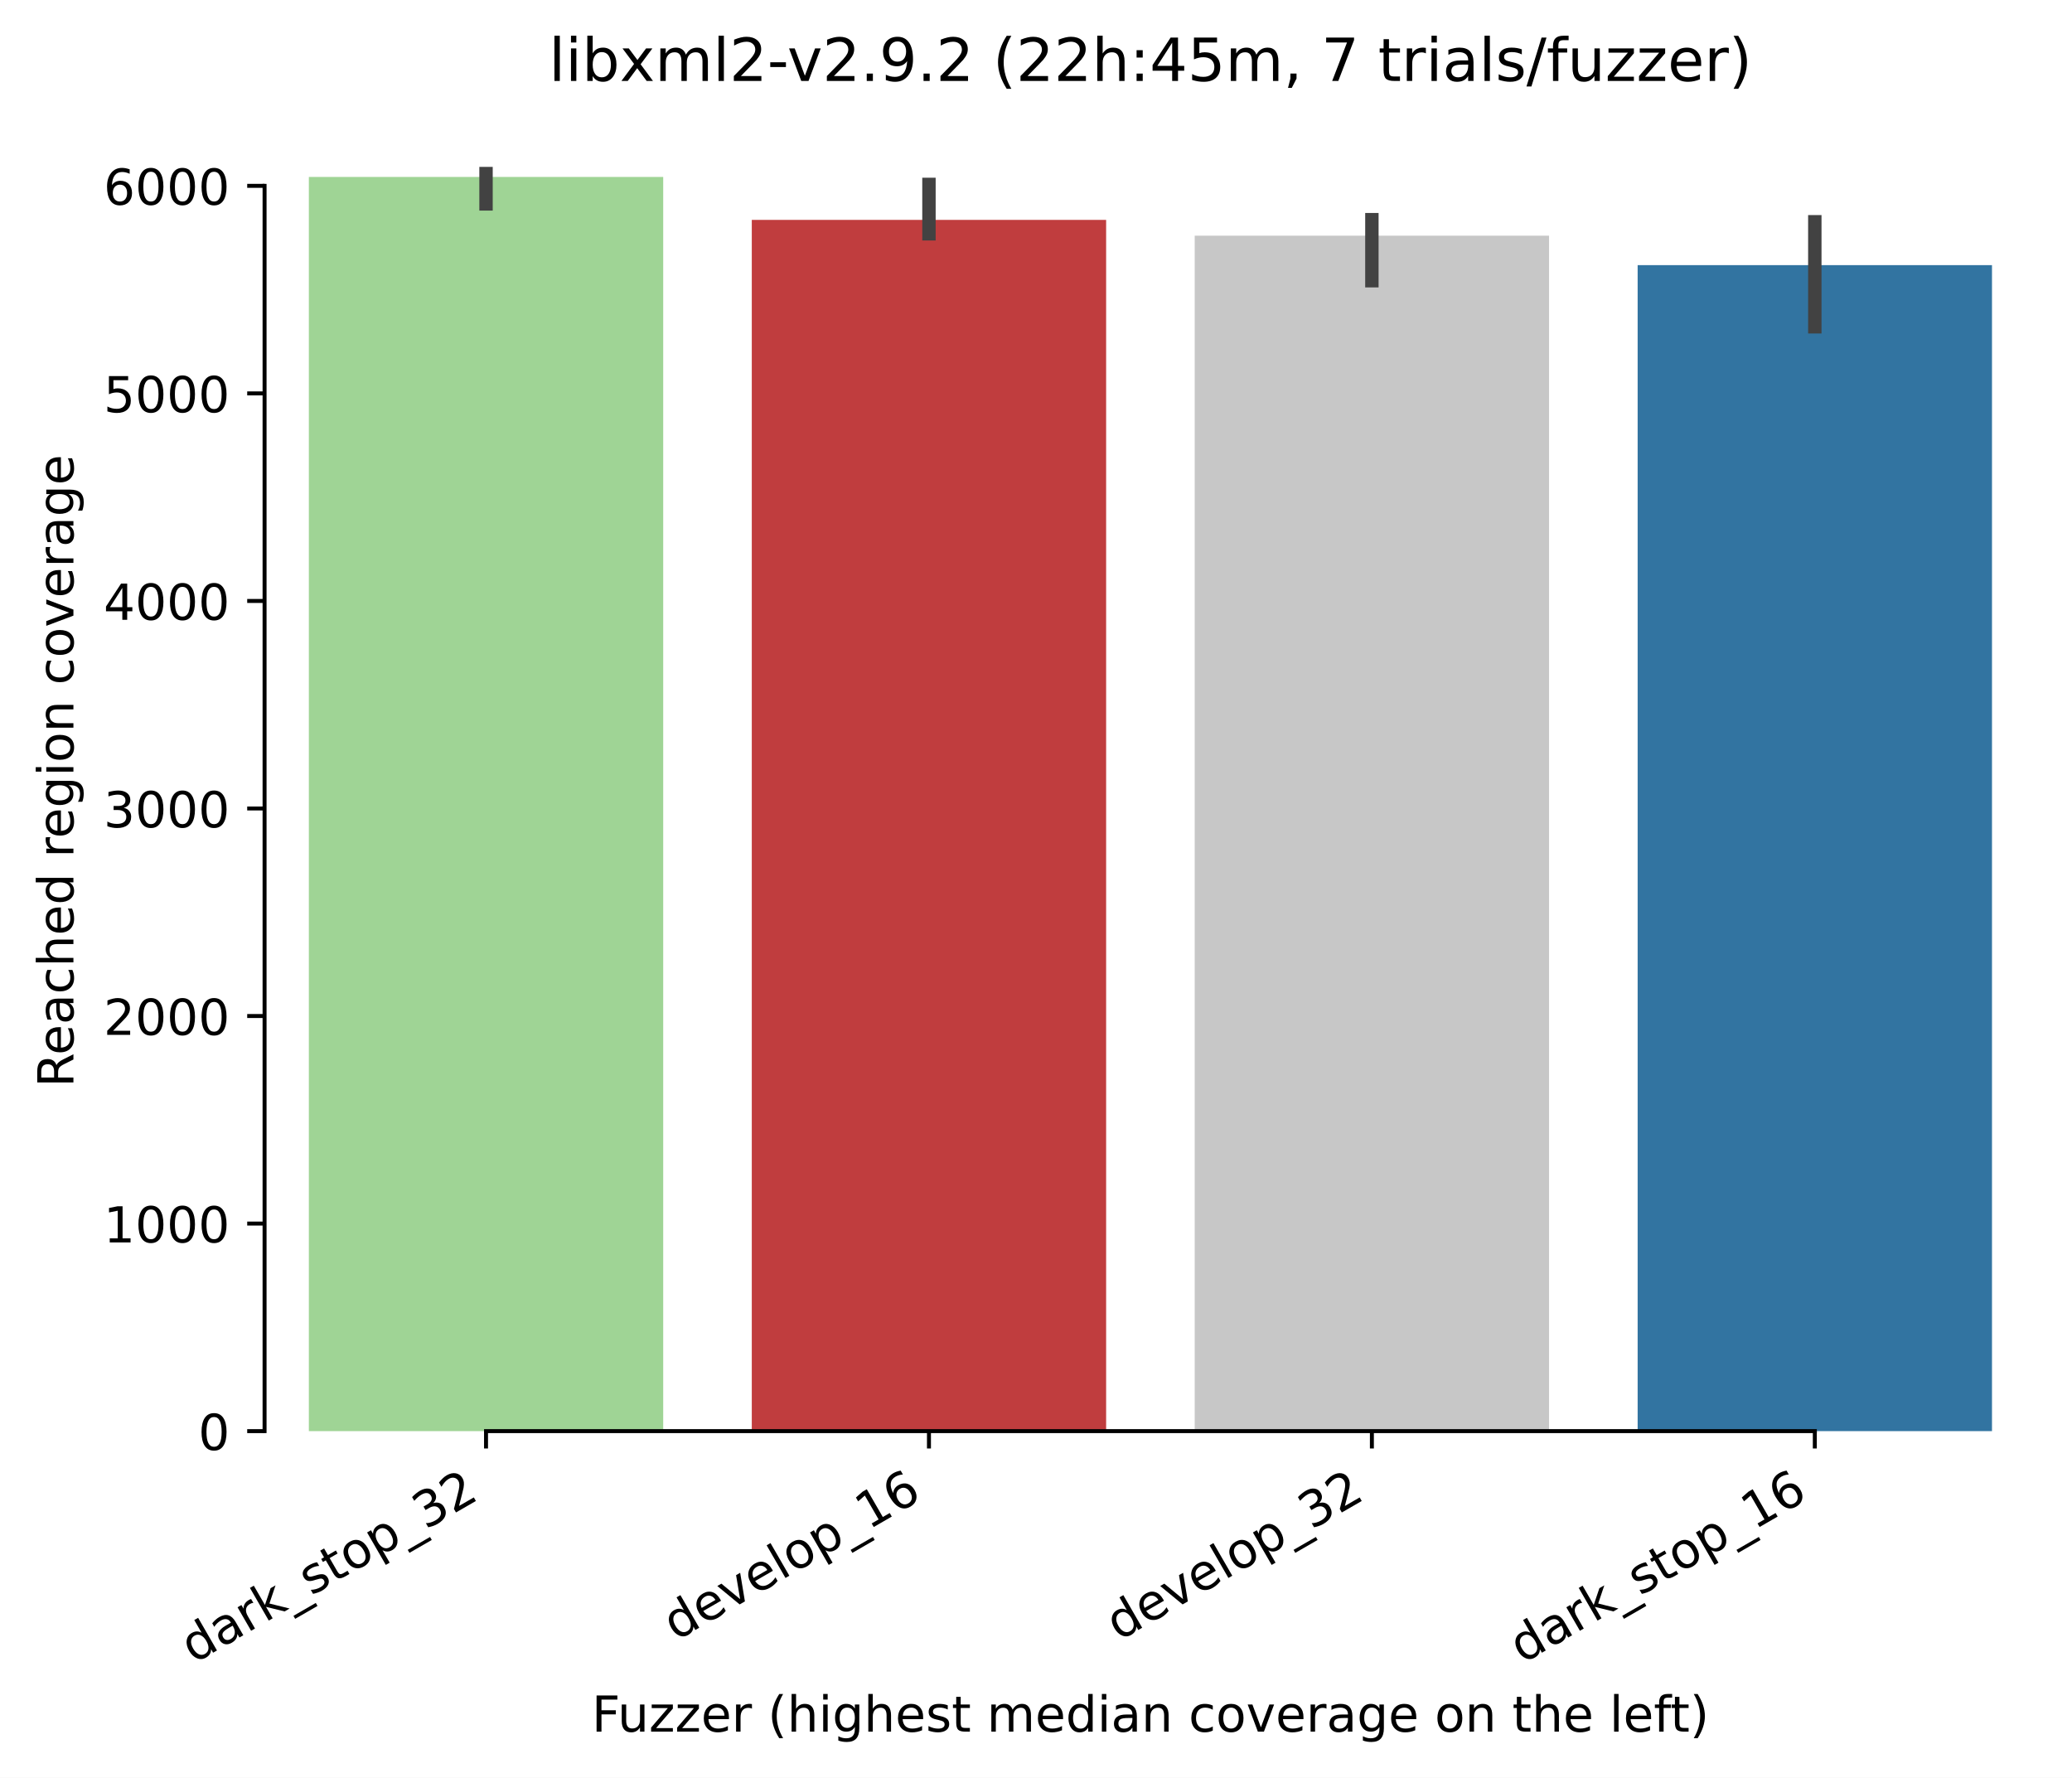
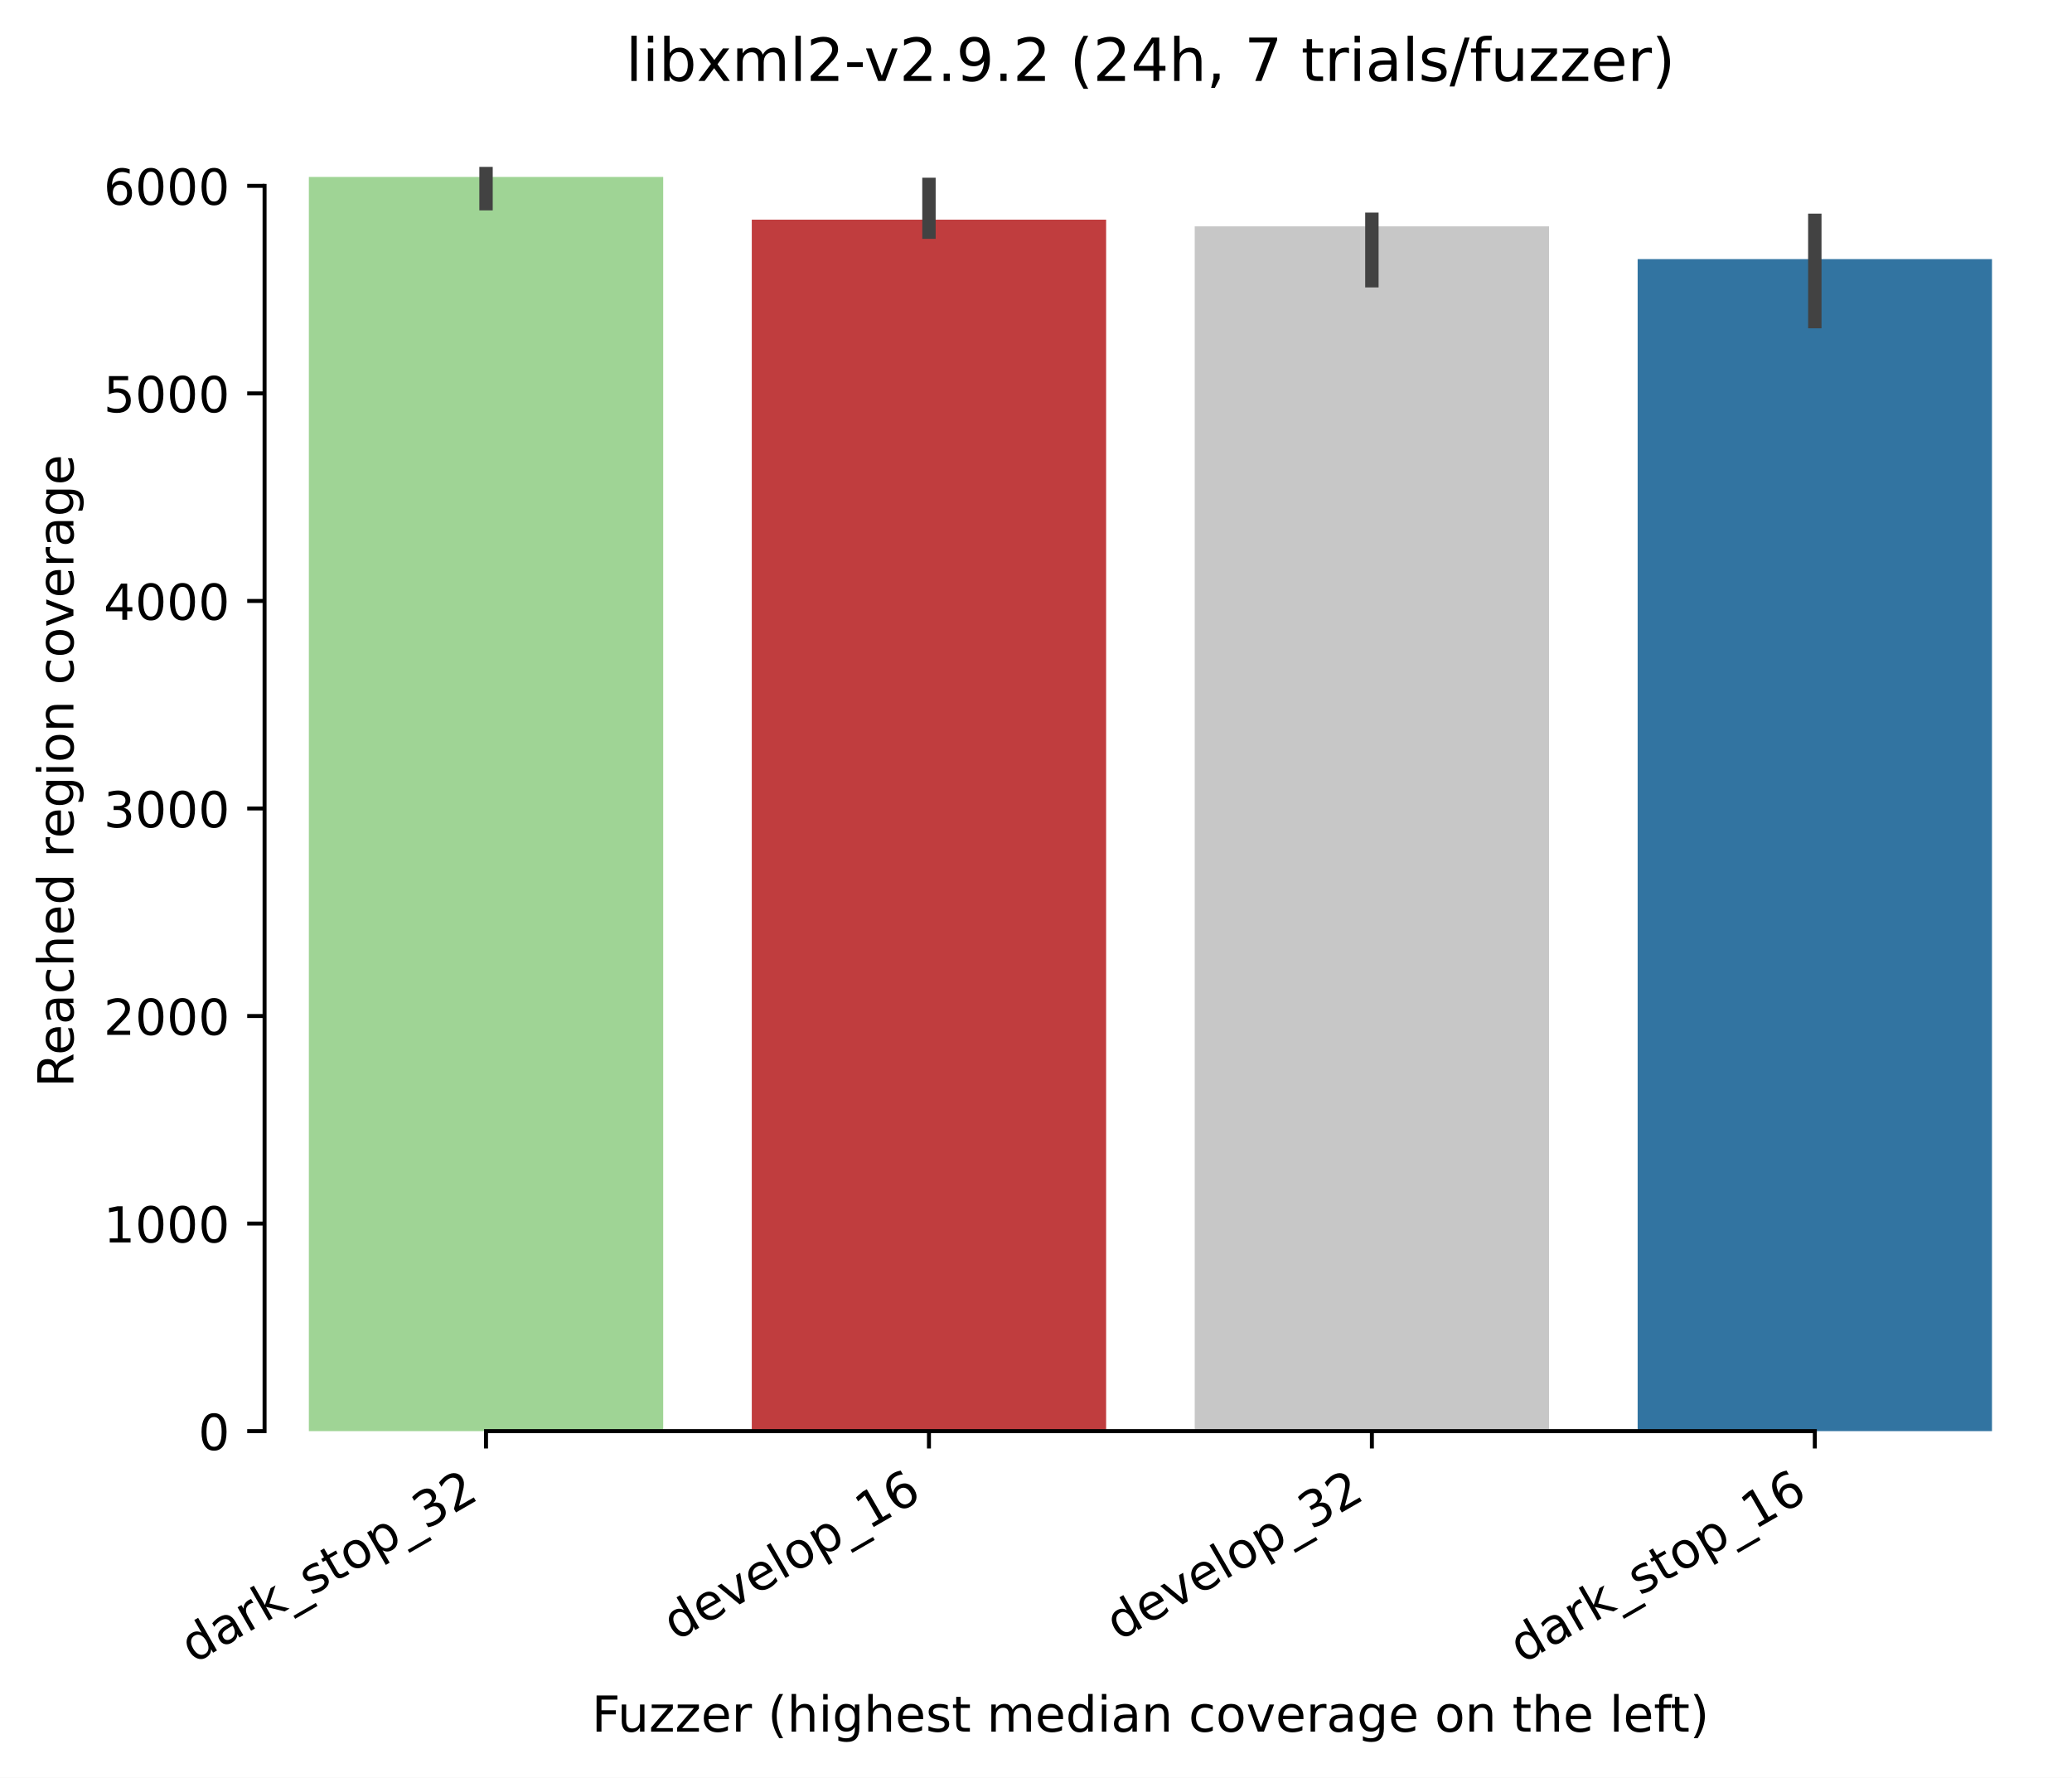
<svg xmlns="http://www.w3.org/2000/svg" xmlns:xlink="http://www.w3.org/1999/xlink" height="358.281pt" version="1.1" viewBox="0 0 417.648 358.281" width="417.648pt">
  <defs>
    <style type="text/css">*{stroke-linecap:butt;stroke-linejoin:round;}</style>
  </defs>
  <g id="figure_1">
    <g id="patch_1">
      <path d="M 0 358.281  L 417.648 358.281  L 417.648 -0  L 0 -0  z " style="fill:#ffffff;" />
    </g>
    <g id="axes_1">
      <g id="patch_2">
        <path d="M 53.328 288.43  L 410.448 288.43  L 410.448 22.318  L 53.328 22.318  z " style="fill:#ffffff;" />
      </g>
      <g id="patch_3">
-         <path clip-path="url(#pef04abe417)" d="M 62.256 288.43  L 133.68 288.43  L 133.68 35.659  L 62.256 35.659  z " style="fill:#9fd495;" />
+         <path clip-path="url(#p7b42e995ed)" d="M 62.256 288.43  L 133.68 288.43  L 133.68 35.659  L 62.256 35.659  z " style="fill:#9fd495;" />
      </g>
      <g id="patch_4">
-         <path clip-path="url(#pef04abe417)" d="M 151.536 288.43  L 222.96 288.43  L 222.96 44.318  L 151.536 44.318  z " style="fill:#c03d3e;" />
+         <path clip-path="url(#p7b42e995ed)" d="M 151.536 288.43  L 222.96 288.43  L 222.96 44.276  L 151.536 44.276  z " style="fill:#c03d3e;" />
      </g>
      <g id="patch_5">
-         <path clip-path="url(#pef04abe417)" d="M 240.816 288.43  L 312.24 288.43  L 312.24 47.497  L 240.816 47.497  z " style="fill:#c7c7c7;" />
+         <path clip-path="url(#p7b42e995ed)" d="M 240.816 288.43  L 312.24 288.43  L 312.24 45.615  L 240.816 45.615  z " style="fill:#c7c7c7;" />
      </g>
      <g id="patch_6">
-         <path clip-path="url(#pef04abe417)" d="M 330.096 288.43  L 401.52 288.43  L 401.52 53.437  L 330.096 53.437  z " style="fill:#3274a1;" />
+         <path clip-path="url(#p7b42e995ed)" d="M 330.096 288.43  L 401.52 288.43  L 401.52 52.224  L 330.096 52.224  z " style="fill:#3274a1;" />
      </g>
      <g id="matplotlib.axis_1">
        <g id="xtick_1">
          <g id="line2d_1">
            <defs>
-               <path d="M 0 0  L 0 3.5  " id="m71bc19547f" style="stroke:#000000;stroke-width:0.8;" />
+               <path d="M 0 0  L 0 3.5  " id="m264c420da7" style="stroke:#000000;stroke-width:0.8;" />
            </defs>
            <g>
-               <use style="stroke:#000000;stroke-width:0.8;" x="97.968" xlink:href="#m71bc19547f" y="288.43" />
+               <use style="stroke:#000000;stroke-width:0.8;" x="97.968" xlink:href="#m264c420da7" y="288.43" />
            </g>
          </g>
          <g id="text_1">
            <g transform="translate(39.02532 335.3606)rotate(-30)scale(0.1 -0.1)">
              <defs>
                <path d="M 45.406 46.391  L 45.406 75.984  L 54.391 75.984  L 54.391 0  L 45.406 0  L 45.406 8.203  Q 42.578 3.328 38.25 0.953  Q 33.938 -1.422 27.875 -1.422  Q 17.969 -1.422 11.734 6.484  Q 5.516 14.406 5.516 27.297  Q 5.516 40.188 11.734 48.094  Q 17.969 56 27.875 56  Q 33.938 56 38.25 53.625  Q 42.578 51.266 45.406 46.391  z M 14.797 27.297  Q 14.797 17.391 18.875 11.75  Q 22.953 6.109 30.078 6.109  Q 37.203 6.109 41.297 11.75  Q 45.406 17.391 45.406 27.297  Q 45.406 37.203 41.297 42.844  Q 37.203 48.484 30.078 48.484  Q 22.953 48.484 18.875 42.844  Q 14.797 37.203 14.797 27.297  z " id="DejaVuSans-100" />
                <path d="M 34.281 27.484  Q 23.391 27.484 19.188 25  Q 14.984 22.516 14.984 16.5  Q 14.984 11.719 18.141 8.906  Q 21.297 6.109 26.703 6.109  Q 34.188 6.109 38.703 11.406  Q 43.219 16.703 43.219 25.484  L 43.219 27.484  z M 52.203 31.203  L 52.203 0  L 43.219 0  L 43.219 8.297  Q 40.141 3.328 35.547 0.953  Q 30.953 -1.422 24.312 -1.422  Q 15.922 -1.422 10.953 3.297  Q 6 8.016 6 15.922  Q 6 25.141 12.172 29.828  Q 18.359 34.516 30.609 34.516  L 43.219 34.516  L 43.219 35.406  Q 43.219 41.609 39.141 45  Q 35.062 48.391 27.688 48.391  Q 23 48.391 18.547 47.266  Q 14.109 46.141 10.016 43.891  L 10.016 52.203  Q 14.938 54.109 19.578 55.047  Q 24.219 56 28.609 56  Q 40.484 56 46.344 49.844  Q 52.203 43.703 52.203 31.203  z " id="DejaVuSans-97" />
                <path d="M 41.109 46.297  Q 39.594 47.172 37.812 47.578  Q 36.031 48 33.891 48  Q 26.266 48 22.188 43.047  Q 18.109 38.094 18.109 28.812  L 18.109 0  L 9.078 0  L 9.078 54.688  L 18.109 54.688  L 18.109 46.188  Q 20.953 51.172 25.484 53.578  Q 30.031 56 36.531 56  Q 37.453 56 38.578 55.875  Q 39.703 55.766 41.062 55.516  z " id="DejaVuSans-114" />
                <path d="M 9.078 75.984  L 18.109 75.984  L 18.109 31.109  L 44.922 54.688  L 56.391 54.688  L 27.391 29.109  L 57.625 0  L 45.906 0  L 18.109 26.703  L 18.109 0  L 9.078 0  z " id="DejaVuSans-107" />
                <path d="M 50.984 -16.609  L 50.984 -23.578  L -0.984 -23.578  L -0.984 -16.609  z " id="DejaVuSans-95" />
                <path d="M 44.281 53.078  L 44.281 44.578  Q 40.484 46.531 36.375 47.5  Q 32.281 48.484 27.875 48.484  Q 21.188 48.484 17.844 46.438  Q 14.5 44.391 14.5 40.281  Q 14.5 37.156 16.891 35.375  Q 19.281 33.594 26.516 31.984  L 29.594 31.297  Q 39.156 29.25 43.188 25.516  Q 47.219 21.781 47.219 15.094  Q 47.219 7.469 41.188 3.016  Q 35.156 -1.422 24.609 -1.422  Q 20.219 -1.422 15.453 -0.562  Q 10.688 0.297 5.422 2  L 5.422 11.281  Q 10.406 8.688 15.234 7.391  Q 20.062 6.109 24.812 6.109  Q 31.156 6.109 34.562 8.281  Q 37.984 10.453 37.984 14.406  Q 37.984 18.062 35.516 20.016  Q 33.062 21.969 24.703 23.781  L 21.578 24.516  Q 13.234 26.266 9.516 29.906  Q 5.812 33.547 5.812 39.891  Q 5.812 47.609 11.281 51.797  Q 16.75 56 26.812 56  Q 31.781 56 36.172 55.266  Q 40.578 54.547 44.281 53.078  z " id="DejaVuSans-115" />
                <path d="M 18.312 70.219  L 18.312 54.688  L 36.812 54.688  L 36.812 47.703  L 18.312 47.703  L 18.312 18.016  Q 18.312 11.328 20.141 9.422  Q 21.969 7.516 27.594 7.516  L 36.812 7.516  L 36.812 0  L 27.594 0  Q 17.188 0 13.234 3.875  Q 9.281 7.766 9.281 18.016  L 9.281 47.703  L 2.688 47.703  L 2.688 54.688  L 9.281 54.688  L 9.281 70.219  z " id="DejaVuSans-116" />
                <path d="M 30.609 48.391  Q 23.391 48.391 19.188 42.75  Q 14.984 37.109 14.984 27.297  Q 14.984 17.484 19.156 11.844  Q 23.344 6.203 30.609 6.203  Q 37.797 6.203 41.984 11.859  Q 46.188 17.531 46.188 27.297  Q 46.188 37.016 41.984 42.703  Q 37.797 48.391 30.609 48.391  z M 30.609 56  Q 42.328 56 49.016 48.375  Q 55.719 40.766 55.719 27.297  Q 55.719 13.875 49.016 6.219  Q 42.328 -1.422 30.609 -1.422  Q 18.844 -1.422 12.172 6.219  Q 5.516 13.875 5.516 27.297  Q 5.516 40.766 12.172 48.375  Q 18.844 56 30.609 56  z " id="DejaVuSans-111" />
                <path d="M 18.109 8.203  L 18.109 -20.797  L 9.078 -20.797  L 9.078 54.688  L 18.109 54.688  L 18.109 46.391  Q 20.953 51.266 25.266 53.625  Q 29.594 56 35.594 56  Q 45.562 56 51.781 48.094  Q 58.016 40.188 58.016 27.297  Q 58.016 14.406 51.781 6.484  Q 45.562 -1.422 35.594 -1.422  Q 29.594 -1.422 25.266 0.953  Q 20.953 3.328 18.109 8.203  z M 48.688 27.297  Q 48.688 37.203 44.609 42.844  Q 40.531 48.484 33.406 48.484  Q 26.266 48.484 22.188 42.844  Q 18.109 37.203 18.109 27.297  Q 18.109 17.391 22.188 11.75  Q 26.266 6.109 33.406 6.109  Q 40.531 6.109 44.609 11.75  Q 48.688 17.391 48.688 27.297  z " id="DejaVuSans-112" />
                <path d="M 40.578 39.312  Q 47.656 37.797 51.625 33  Q 55.609 28.219 55.609 21.188  Q 55.609 10.406 48.188 4.484  Q 40.766 -1.422 27.094 -1.422  Q 22.516 -1.422 17.656 -0.516  Q 12.797 0.391 7.625 2.203  L 7.625 11.719  Q 11.719 9.328 16.594 8.109  Q 21.484 6.891 26.812 6.891  Q 36.078 6.891 40.938 10.547  Q 45.797 14.203 45.797 21.188  Q 45.797 27.641 41.281 31.266  Q 36.766 34.906 28.719 34.906  L 20.219 34.906  L 20.219 43.016  L 29.109 43.016  Q 36.375 43.016 40.234 45.922  Q 44.094 48.828 44.094 54.297  Q 44.094 59.906 40.109 62.906  Q 36.141 65.922 28.719 65.922  Q 24.656 65.922 20.016 65.031  Q 15.375 64.156 9.812 62.312  L 9.812 71.094  Q 15.438 72.656 20.344 73.438  Q 25.25 74.219 29.594 74.219  Q 40.828 74.219 47.359 69.109  Q 53.906 64.016 53.906 55.328  Q 53.906 49.266 50.438 45.094  Q 46.969 40.922 40.578 39.312  z " id="DejaVuSans-51" />
                <path d="M 19.188 8.297  L 53.609 8.297  L 53.609 0  L 7.328 0  L 7.328 8.297  Q 12.938 14.109 22.625 23.891  Q 32.328 33.688 34.812 36.531  Q 39.547 41.844 41.422 45.531  Q 43.312 49.219 43.312 52.781  Q 43.312 58.594 39.234 62.25  Q 35.156 65.922 28.609 65.922  Q 23.969 65.922 18.812 64.312  Q 13.672 62.703 7.812 59.422  L 7.812 69.391  Q 13.766 71.781 18.938 73  Q 24.125 74.219 28.422 74.219  Q 39.75 74.219 46.484 68.547  Q 53.219 62.891 53.219 53.422  Q 53.219 48.922 51.531 44.891  Q 49.859 40.875 45.406 35.406  Q 44.188 33.984 37.641 27.219  Q 31.109 20.453 19.188 8.297  z " id="DejaVuSans-50" />
              </defs>
              <use xlink:href="#DejaVuSans-100" />
              <use x="63.477" xlink:href="#DejaVuSans-97" />
              <use x="124.756" xlink:href="#DejaVuSans-114" />
              <use x="165.869" xlink:href="#DejaVuSans-107" />
              <use x="223.779" xlink:href="#DejaVuSans-95" />
              <use x="273.779" xlink:href="#DejaVuSans-115" />
              <use x="325.879" xlink:href="#DejaVuSans-116" />
              <use x="365.088" xlink:href="#DejaVuSans-111" />
              <use x="426.27" xlink:href="#DejaVuSans-112" />
              <use x="489.746" xlink:href="#DejaVuSans-95" />
              <use x="539.746" xlink:href="#DejaVuSans-51" />
              <use x="603.369" xlink:href="#DejaVuSans-50" />
            </g>
          </g>
        </g>
        <g id="xtick_2">
          <g id="line2d_2">
            <g>
-               <use style="stroke:#000000;stroke-width:0.8;" x="187.248" xlink:href="#m71bc19547f" y="288.43" />
+               <use style="stroke:#000000;stroke-width:0.8;" x="187.248" xlink:href="#m264c420da7" y="288.43" />
            </g>
          </g>
          <g id="text_2">
            <g transform="translate(136.2349 330.7824)rotate(-30)scale(0.1 -0.1)">
              <defs>
                <path d="M 56.203 29.594  L 56.203 25.203  L 14.891 25.203  Q 15.484 15.922 20.484 11.062  Q 25.484 6.203 34.422 6.203  Q 39.594 6.203 44.453 7.469  Q 49.312 8.734 54.109 11.281  L 54.109 2.781  Q 49.266 0.734 44.188 -0.344  Q 39.109 -1.422 33.891 -1.422  Q 20.797 -1.422 13.156 6.188  Q 5.516 13.812 5.516 26.812  Q 5.516 40.234 12.766 48.109  Q 20.016 56 32.328 56  Q 43.359 56 49.781 48.891  Q 56.203 41.797 56.203 29.594  z M 47.219 32.234  Q 47.125 39.594 43.094 43.984  Q 39.062 48.391 32.422 48.391  Q 24.906 48.391 20.391 44.141  Q 15.875 39.891 15.188 32.172  z " id="DejaVuSans-101" />
                <path d="M 2.984 54.688  L 12.5 54.688  L 29.594 8.797  L 46.688 54.688  L 56.203 54.688  L 35.688 0  L 23.484 0  z " id="DejaVuSans-118" />
                <path d="M 9.422 75.984  L 18.406 75.984  L 18.406 0  L 9.422 0  z " id="DejaVuSans-108" />
                <path d="M 12.406 8.297  L 28.516 8.297  L 28.516 63.922  L 10.984 60.406  L 10.984 69.391  L 28.422 72.906  L 38.281 72.906  L 38.281 8.297  L 54.391 8.297  L 54.391 0  L 12.406 0  z " id="DejaVuSans-49" />
                <path d="M 33.016 40.375  Q 26.375 40.375 22.484 35.828  Q 18.609 31.297 18.609 23.391  Q 18.609 15.531 22.484 10.953  Q 26.375 6.391 33.016 6.391  Q 39.656 6.391 43.531 10.953  Q 47.406 15.531 47.406 23.391  Q 47.406 31.297 43.531 35.828  Q 39.656 40.375 33.016 40.375  z M 52.594 71.297  L 52.594 62.312  Q 48.875 64.062 45.094 64.984  Q 41.312 65.922 37.594 65.922  Q 27.828 65.922 22.672 59.328  Q 17.531 52.734 16.797 39.406  Q 19.672 43.656 24.016 45.922  Q 28.375 48.188 33.594 48.188  Q 44.578 48.188 50.953 41.516  Q 57.328 34.859 57.328 23.391  Q 57.328 12.156 50.688 5.359  Q 44.047 -1.422 33.016 -1.422  Q 20.359 -1.422 13.672 8.266  Q 6.984 17.969 6.984 36.375  Q 6.984 53.656 15.188 63.938  Q 23.391 74.219 37.203 74.219  Q 40.922 74.219 44.703 73.484  Q 48.484 72.75 52.594 71.297  z " id="DejaVuSans-54" />
              </defs>
              <use xlink:href="#DejaVuSans-100" />
              <use x="63.477" xlink:href="#DejaVuSans-101" />
              <use x="125" xlink:href="#DejaVuSans-118" />
              <use x="184.18" xlink:href="#DejaVuSans-101" />
              <use x="245.703" xlink:href="#DejaVuSans-108" />
              <use x="273.486" xlink:href="#DejaVuSans-111" />
              <use x="334.668" xlink:href="#DejaVuSans-112" />
              <use x="398.145" xlink:href="#DejaVuSans-95" />
              <use x="448.145" xlink:href="#DejaVuSans-49" />
              <use x="511.768" xlink:href="#DejaVuSans-54" />
            </g>
          </g>
        </g>
        <g id="xtick_3">
          <g id="line2d_3">
            <g>
-               <use style="stroke:#000000;stroke-width:0.8;" x="276.528" xlink:href="#m71bc19547f" y="288.43" />
+               <use style="stroke:#000000;stroke-width:0.8;" x="276.528" xlink:href="#m264c420da7" y="288.43" />
            </g>
          </g>
          <g id="text_3">
            <g transform="translate(225.5149 330.7824)rotate(-30)scale(0.1 -0.1)">
              <use xlink:href="#DejaVuSans-100" />
              <use x="63.477" xlink:href="#DejaVuSans-101" />
              <use x="125" xlink:href="#DejaVuSans-118" />
              <use x="184.18" xlink:href="#DejaVuSans-101" />
              <use x="245.703" xlink:href="#DejaVuSans-108" />
              <use x="273.486" xlink:href="#DejaVuSans-111" />
              <use x="334.668" xlink:href="#DejaVuSans-112" />
              <use x="398.145" xlink:href="#DejaVuSans-95" />
              <use x="448.145" xlink:href="#DejaVuSans-51" />
              <use x="511.768" xlink:href="#DejaVuSans-50" />
            </g>
          </g>
        </g>
        <g id="xtick_4">
          <g id="line2d_4">
            <g>
-               <use style="stroke:#000000;stroke-width:0.8;" x="365.808" xlink:href="#m71bc19547f" y="288.43" />
+               <use style="stroke:#000000;stroke-width:0.8;" x="365.808" xlink:href="#m264c420da7" y="288.43" />
            </g>
          </g>
          <g id="text_4">
            <g transform="translate(306.8653 335.3606)rotate(-30)scale(0.1 -0.1)">
              <use xlink:href="#DejaVuSans-100" />
              <use x="63.477" xlink:href="#DejaVuSans-97" />
              <use x="124.756" xlink:href="#DejaVuSans-114" />
              <use x="165.869" xlink:href="#DejaVuSans-107" />
              <use x="223.779" xlink:href="#DejaVuSans-95" />
              <use x="273.779" xlink:href="#DejaVuSans-115" />
              <use x="325.879" xlink:href="#DejaVuSans-116" />
              <use x="365.088" xlink:href="#DejaVuSans-111" />
              <use x="426.27" xlink:href="#DejaVuSans-112" />
              <use x="489.746" xlink:href="#DejaVuSans-95" />
              <use x="539.746" xlink:href="#DejaVuSans-49" />
              <use x="603.369" xlink:href="#DejaVuSans-54" />
            </g>
          </g>
        </g>
        <g id="text_5">
          <g transform="translate(119.2702 349.0009)scale(0.1 -0.1)">
            <defs>
              <path d="M 9.812 72.906  L 51.703 72.906  L 51.703 64.594  L 19.672 64.594  L 19.672 43.109  L 48.578 43.109  L 48.578 34.812  L 19.672 34.812  L 19.672 0  L 9.812 0  z " id="DejaVuSans-70" />
              <path d="M 8.5 21.578  L 8.5 54.688  L 17.484 54.688  L 17.484 21.922  Q 17.484 14.156 20.5 10.266  Q 23.531 6.391 29.594 6.391  Q 36.859 6.391 41.078 11.031  Q 45.312 15.672 45.312 23.688  L 45.312 54.688  L 54.297 54.688  L 54.297 0  L 45.312 0  L 45.312 8.406  Q 42.047 3.422 37.719 1  Q 33.406 -1.422 27.688 -1.422  Q 18.266 -1.422 13.375 4.438  Q 8.5 10.297 8.5 21.578  z M 31.109 56  z " id="DejaVuSans-117" />
              <path d="M 5.516 54.688  L 48.188 54.688  L 48.188 46.484  L 14.406 7.172  L 48.188 7.172  L 48.188 0  L 4.297 0  L 4.297 8.203  L 38.094 47.516  L 5.516 47.516  z " id="DejaVuSans-122" />
              <path id="DejaVuSans-32" />
              <path d="M 31 75.875  Q 24.469 64.656 21.281 53.656  Q 18.109 42.672 18.109 31.391  Q 18.109 20.125 21.312 9.062  Q 24.516 -2 31 -13.188  L 23.188 -13.188  Q 15.875 -1.703 12.234 9.375  Q 8.594 20.453 8.594 31.391  Q 8.594 42.281 12.203 53.312  Q 15.828 64.359 23.188 75.875  z " id="DejaVuSans-40" />
              <path d="M 54.891 33.016  L 54.891 0  L 45.906 0  L 45.906 32.719  Q 45.906 40.484 42.875 44.328  Q 39.844 48.188 33.797 48.188  Q 26.516 48.188 22.312 43.547  Q 18.109 38.922 18.109 30.906  L 18.109 0  L 9.078 0  L 9.078 75.984  L 18.109 75.984  L 18.109 46.188  Q 21.344 51.125 25.703 53.562  Q 30.078 56 35.797 56  Q 45.219 56 50.047 50.172  Q 54.891 44.344 54.891 33.016  z " id="DejaVuSans-104" />
              <path d="M 9.422 54.688  L 18.406 54.688  L 18.406 0  L 9.422 0  z M 9.422 75.984  L 18.406 75.984  L 18.406 64.594  L 9.422 64.594  z " id="DejaVuSans-105" />
              <path d="M 45.406 27.984  Q 45.406 37.75 41.375 43.109  Q 37.359 48.484 30.078 48.484  Q 22.859 48.484 18.828 43.109  Q 14.797 37.75 14.797 27.984  Q 14.797 18.266 18.828 12.891  Q 22.859 7.516 30.078 7.516  Q 37.359 7.516 41.375 12.891  Q 45.406 18.266 45.406 27.984  z M 54.391 6.781  Q 54.391 -7.172 48.188 -13.984  Q 42 -20.797 29.203 -20.797  Q 24.469 -20.797 20.266 -20.094  Q 16.062 -19.391 12.109 -17.922  L 12.109 -9.188  Q 16.062 -11.328 19.922 -12.344  Q 23.781 -13.375 27.781 -13.375  Q 36.625 -13.375 41.016 -8.766  Q 45.406 -4.156 45.406 5.172  L 45.406 9.625  Q 42.625 4.781 38.281 2.391  Q 33.938 0 27.875 0  Q 17.828 0 11.672 7.656  Q 5.516 15.328 5.516 27.984  Q 5.516 40.672 11.672 48.328  Q 17.828 56 27.875 56  Q 33.938 56 38.281 53.609  Q 42.625 51.219 45.406 46.391  L 45.406 54.688  L 54.391 54.688  z " id="DejaVuSans-103" />
              <path d="M 52 44.188  Q 55.375 50.25 60.062 53.125  Q 64.75 56 71.094 56  Q 79.641 56 84.281 50.016  Q 88.922 44.047 88.922 33.016  L 88.922 0  L 79.891 0  L 79.891 32.719  Q 79.891 40.578 77.094 44.375  Q 74.312 48.188 68.609 48.188  Q 61.625 48.188 57.562 43.547  Q 53.516 38.922 53.516 30.906  L 53.516 0  L 44.484 0  L 44.484 32.719  Q 44.484 40.625 41.703 44.406  Q 38.922 48.188 33.109 48.188  Q 26.219 48.188 22.156 43.531  Q 18.109 38.875 18.109 30.906  L 18.109 0  L 9.078 0  L 9.078 54.688  L 18.109 54.688  L 18.109 46.188  Q 21.188 51.219 25.484 53.609  Q 29.781 56 35.688 56  Q 41.656 56 45.828 52.969  Q 50 49.953 52 44.188  z " id="DejaVuSans-109" />
              <path d="M 54.891 33.016  L 54.891 0  L 45.906 0  L 45.906 32.719  Q 45.906 40.484 42.875 44.328  Q 39.844 48.188 33.797 48.188  Q 26.516 48.188 22.312 43.547  Q 18.109 38.922 18.109 30.906  L 18.109 0  L 9.078 0  L 9.078 54.688  L 18.109 54.688  L 18.109 46.188  Q 21.344 51.125 25.703 53.562  Q 30.078 56 35.797 56  Q 45.219 56 50.047 50.172  Q 54.891 44.344 54.891 33.016  z " id="DejaVuSans-110" />
              <path d="M 48.781 52.594  L 48.781 44.188  Q 44.969 46.297 41.141 47.344  Q 37.312 48.391 33.406 48.391  Q 24.656 48.391 19.812 42.844  Q 14.984 37.312 14.984 27.297  Q 14.984 17.281 19.812 11.734  Q 24.656 6.203 33.406 6.203  Q 37.312 6.203 41.141 7.25  Q 44.969 8.297 48.781 10.406  L 48.781 2.094  Q 45.016 0.344 40.984 -0.531  Q 36.969 -1.422 32.422 -1.422  Q 20.062 -1.422 12.781 6.344  Q 5.516 14.109 5.516 27.297  Q 5.516 40.672 12.859 48.328  Q 20.219 56 33.016 56  Q 37.156 56 41.109 55.141  Q 45.062 54.297 48.781 52.594  z " id="DejaVuSans-99" />
              <path d="M 37.109 75.984  L 37.109 68.5  L 28.516 68.5  Q 23.688 68.5 21.797 66.547  Q 19.922 64.594 19.922 59.516  L 19.922 54.688  L 34.719 54.688  L 34.719 47.703  L 19.922 47.703  L 19.922 0  L 10.891 0  L 10.891 47.703  L 2.297 47.703  L 2.297 54.688  L 10.891 54.688  L 10.891 58.5  Q 10.891 67.625 15.141 71.797  Q 19.391 75.984 28.609 75.984  z " id="DejaVuSans-102" />
              <path d="M 8.016 75.875  L 15.828 75.875  Q 23.141 64.359 26.781 53.312  Q 30.422 42.281 30.422 31.391  Q 30.422 20.453 26.781 9.375  Q 23.141 -1.703 15.828 -13.188  L 8.016 -13.188  Q 14.5 -2 17.703 9.062  Q 20.906 20.125 20.906 31.391  Q 20.906 42.672 17.703 53.656  Q 14.5 64.656 8.016 75.875  z " id="DejaVuSans-41" />
            </defs>
            <use xlink:href="#DejaVuSans-70" />
            <use x="52.02" xlink:href="#DejaVuSans-117" />
            <use x="115.398" xlink:href="#DejaVuSans-122" />
            <use x="167.889" xlink:href="#DejaVuSans-122" />
            <use x="220.379" xlink:href="#DejaVuSans-101" />
            <use x="281.902" xlink:href="#DejaVuSans-114" />
            <use x="323.016" xlink:href="#DejaVuSans-32" />
            <use x="354.803" xlink:href="#DejaVuSans-40" />
            <use x="393.816" xlink:href="#DejaVuSans-104" />
            <use x="457.195" xlink:href="#DejaVuSans-105" />
            <use x="484.979" xlink:href="#DejaVuSans-103" />
            <use x="548.455" xlink:href="#DejaVuSans-104" />
            <use x="611.834" xlink:href="#DejaVuSans-101" />
            <use x="673.357" xlink:href="#DejaVuSans-115" />
            <use x="725.457" xlink:href="#DejaVuSans-116" />
            <use x="764.666" xlink:href="#DejaVuSans-32" />
            <use x="796.453" xlink:href="#DejaVuSans-109" />
            <use x="893.865" xlink:href="#DejaVuSans-101" />
            <use x="955.389" xlink:href="#DejaVuSans-100" />
            <use x="1018.865" xlink:href="#DejaVuSans-105" />
            <use x="1046.648" xlink:href="#DejaVuSans-97" />
            <use x="1107.928" xlink:href="#DejaVuSans-110" />
            <use x="1171.307" xlink:href="#DejaVuSans-32" />
            <use x="1203.094" xlink:href="#DejaVuSans-99" />
            <use x="1258.074" xlink:href="#DejaVuSans-111" />
            <use x="1319.256" xlink:href="#DejaVuSans-118" />
            <use x="1378.436" xlink:href="#DejaVuSans-101" />
            <use x="1439.959" xlink:href="#DejaVuSans-114" />
            <use x="1481.072" xlink:href="#DejaVuSans-97" />
            <use x="1542.352" xlink:href="#DejaVuSans-103" />
            <use x="1605.828" xlink:href="#DejaVuSans-101" />
            <use x="1667.352" xlink:href="#DejaVuSans-32" />
            <use x="1699.139" xlink:href="#DejaVuSans-111" />
            <use x="1760.32" xlink:href="#DejaVuSans-110" />
            <use x="1823.699" xlink:href="#DejaVuSans-32" />
            <use x="1855.486" xlink:href="#DejaVuSans-116" />
            <use x="1894.695" xlink:href="#DejaVuSans-104" />
            <use x="1958.074" xlink:href="#DejaVuSans-101" />
            <use x="2019.598" xlink:href="#DejaVuSans-32" />
            <use x="2051.385" xlink:href="#DejaVuSans-108" />
            <use x="2079.168" xlink:href="#DejaVuSans-101" />
            <use x="2140.691" xlink:href="#DejaVuSans-102" />
            <use x="2174.146" xlink:href="#DejaVuSans-116" />
            <use x="2213.355" xlink:href="#DejaVuSans-41" />
          </g>
        </g>
      </g>
      <g id="matplotlib.axis_2">
        <g id="ytick_1">
          <g id="line2d_5">
            <defs>
-               <path d="M 0 0  L -3.5 0  " id="m516cb3967e" style="stroke:#000000;stroke-width:0.8;" />
+               <path d="M 0 0  L -3.5 0  " id="m93d9df0e48" style="stroke:#000000;stroke-width:0.8;" />
            </defs>
            <g>
-               <use style="stroke:#000000;stroke-width:0.8;" x="53.328" xlink:href="#m516cb3967e" y="288.43" />
+               <use style="stroke:#000000;stroke-width:0.8;" x="53.328" xlink:href="#m93d9df0e48" y="288.43" />
            </g>
          </g>
          <g id="text_6">
            <g transform="translate(39.96563 292.2293)scale(0.1 -0.1)">
              <defs>
                <path d="M 31.781 66.406  Q 24.172 66.406 20.328 58.906  Q 16.5 51.422 16.5 36.375  Q 16.5 21.391 20.328 13.891  Q 24.172 6.391 31.781 6.391  Q 39.453 6.391 43.281 13.891  Q 47.125 21.391 47.125 36.375  Q 47.125 51.422 43.281 58.906  Q 39.453 66.406 31.781 66.406  z M 31.781 74.219  Q 44.047 74.219 50.516 64.516  Q 56.984 54.828 56.984 36.375  Q 56.984 17.969 50.516 8.266  Q 44.047 -1.422 31.781 -1.422  Q 19.531 -1.422 13.062 8.266  Q 6.594 17.969 6.594 36.375  Q 6.594 54.828 13.062 64.516  Q 19.531 74.219 31.781 74.219  z " id="DejaVuSans-48" />
              </defs>
              <use xlink:href="#DejaVuSans-48" />
            </g>
          </g>
        </g>
        <g id="ytick_2">
          <g id="line2d_6">
            <g>
-               <use style="stroke:#000000;stroke-width:0.8;" x="53.328" xlink:href="#m516cb3967e" y="246.601" />
+               <use style="stroke:#000000;stroke-width:0.8;" x="53.328" xlink:href="#m93d9df0e48" y="246.601" />
            </g>
          </g>
          <g id="text_7">
            <g transform="translate(20.87813 250.4007)scale(0.1 -0.1)">
              <use xlink:href="#DejaVuSans-49" />
              <use x="63.623" xlink:href="#DejaVuSans-48" />
              <use x="127.246" xlink:href="#DejaVuSans-48" />
              <use x="190.869" xlink:href="#DejaVuSans-48" />
            </g>
          </g>
        </g>
        <g id="ytick_3">
          <g id="line2d_7">
            <g>
-               <use style="stroke:#000000;stroke-width:0.8;" x="53.328" xlink:href="#m516cb3967e" y="204.773" />
+               <use style="stroke:#000000;stroke-width:0.8;" x="53.328" xlink:href="#m93d9df0e48" y="204.773" />
            </g>
          </g>
          <g id="text_8">
            <g transform="translate(20.87813 208.572)scale(0.1 -0.1)">
              <use xlink:href="#DejaVuSans-50" />
              <use x="63.623" xlink:href="#DejaVuSans-48" />
              <use x="127.246" xlink:href="#DejaVuSans-48" />
              <use x="190.869" xlink:href="#DejaVuSans-48" />
            </g>
          </g>
        </g>
        <g id="ytick_4">
          <g id="line2d_8">
            <g>
-               <use style="stroke:#000000;stroke-width:0.8;" x="53.328" xlink:href="#m516cb3967e" y="162.944" />
+               <use style="stroke:#000000;stroke-width:0.8;" x="53.328" xlink:href="#m93d9df0e48" y="162.944" />
            </g>
          </g>
          <g id="text_9">
            <g transform="translate(20.87813 166.7433)scale(0.1 -0.1)">
              <use xlink:href="#DejaVuSans-51" />
              <use x="63.623" xlink:href="#DejaVuSans-48" />
              <use x="127.246" xlink:href="#DejaVuSans-48" />
              <use x="190.869" xlink:href="#DejaVuSans-48" />
            </g>
          </g>
        </g>
        <g id="ytick_5">
          <g id="line2d_9">
            <g>
-               <use style="stroke:#000000;stroke-width:0.8;" x="53.328" xlink:href="#m516cb3967e" y="121.115" />
+               <use style="stroke:#000000;stroke-width:0.8;" x="53.328" xlink:href="#m93d9df0e48" y="121.115" />
            </g>
          </g>
          <g id="text_10">
            <g transform="translate(20.87813 124.9146)scale(0.1 -0.1)">
              <defs>
                <path d="M 37.797 64.312  L 12.891 25.391  L 37.797 25.391  z M 35.203 72.906  L 47.609 72.906  L 47.609 25.391  L 58.016 25.391  L 58.016 17.188  L 47.609 17.188  L 47.609 0  L 37.797 0  L 37.797 17.188  L 4.891 17.188  L 4.891 26.703  z " id="DejaVuSans-52" />
              </defs>
              <use xlink:href="#DejaVuSans-52" />
              <use x="63.623" xlink:href="#DejaVuSans-48" />
              <use x="127.246" xlink:href="#DejaVuSans-48" />
              <use x="190.869" xlink:href="#DejaVuSans-48" />
            </g>
          </g>
        </g>
        <g id="ytick_6">
          <g id="line2d_10">
            <g>
-               <use style="stroke:#000000;stroke-width:0.8;" x="53.328" xlink:href="#m516cb3967e" y="79.287" />
+               <use style="stroke:#000000;stroke-width:0.8;" x="53.328" xlink:href="#m93d9df0e48" y="79.287" />
            </g>
          </g>
          <g id="text_11">
            <g transform="translate(20.87813 83.08592)scale(0.1 -0.1)">
              <defs>
                <path d="M 10.797 72.906  L 49.516 72.906  L 49.516 64.594  L 19.828 64.594  L 19.828 46.734  Q 21.969 47.469 24.109 47.828  Q 26.266 48.188 28.422 48.188  Q 40.625 48.188 47.75 41.5  Q 54.891 34.812 54.891 23.391  Q 54.891 11.625 47.562 5.094  Q 40.234 -1.422 26.906 -1.422  Q 22.312 -1.422 17.547 -0.641  Q 12.797 0.141 7.719 1.703  L 7.719 11.625  Q 12.109 9.234 16.797 8.062  Q 21.484 6.891 26.703 6.891  Q 35.156 6.891 40.078 11.328  Q 45.016 15.766 45.016 23.391  Q 45.016 31 40.078 35.438  Q 35.156 39.891 26.703 39.891  Q 22.75 39.891 18.812 39.016  Q 14.891 38.141 10.797 36.281  z " id="DejaVuSans-53" />
              </defs>
              <use xlink:href="#DejaVuSans-53" />
              <use x="63.623" xlink:href="#DejaVuSans-48" />
              <use x="127.246" xlink:href="#DejaVuSans-48" />
              <use x="190.869" xlink:href="#DejaVuSans-48" />
            </g>
          </g>
        </g>
        <g id="ytick_7">
          <g id="line2d_11">
            <g>
-               <use style="stroke:#000000;stroke-width:0.8;" x="53.328" xlink:href="#m516cb3967e" y="37.458" />
+               <use style="stroke:#000000;stroke-width:0.8;" x="53.328" xlink:href="#m93d9df0e48" y="37.458" />
            </g>
          </g>
          <g id="text_12">
            <g transform="translate(20.87813 41.25724)scale(0.1 -0.1)">
              <use xlink:href="#DejaVuSans-54" />
              <use x="63.623" xlink:href="#DejaVuSans-48" />
              <use x="127.246" xlink:href="#DejaVuSans-48" />
              <use x="190.869" xlink:href="#DejaVuSans-48" />
            </g>
          </g>
        </g>
        <g id="text_13">
          <g transform="translate(14.79844 219.1366)rotate(-90)scale(0.1 -0.1)">
            <defs>
              <path d="M 44.391 34.188  Q 47.562 33.109 50.562 29.594  Q 53.562 26.078 56.594 19.922  L 66.609 0  L 56 0  L 46.688 18.703  Q 43.062 26.031 39.672 28.422  Q 36.281 30.812 30.422 30.812  L 19.672 30.812  L 19.672 0  L 9.812 0  L 9.812 72.906  L 32.078 72.906  Q 44.578 72.906 50.734 67.672  Q 56.891 62.453 56.891 51.906  Q 56.891 45.016 53.688 40.469  Q 50.484 35.938 44.391 34.188  z M 19.672 64.797  L 19.672 38.922  L 32.078 38.922  Q 39.203 38.922 42.844 42.219  Q 46.484 45.516 46.484 51.906  Q 46.484 58.297 42.844 61.547  Q 39.203 64.797 32.078 64.797  z " id="DejaVuSans-82" />
            </defs>
            <use xlink:href="#DejaVuSans-82" />
            <use x="64.982" xlink:href="#DejaVuSans-101" />
            <use x="126.506" xlink:href="#DejaVuSans-97" />
            <use x="187.785" xlink:href="#DejaVuSans-99" />
            <use x="242.766" xlink:href="#DejaVuSans-104" />
            <use x="306.145" xlink:href="#DejaVuSans-101" />
            <use x="367.668" xlink:href="#DejaVuSans-100" />
            <use x="431.145" xlink:href="#DejaVuSans-32" />
            <use x="462.932" xlink:href="#DejaVuSans-114" />
            <use x="501.795" xlink:href="#DejaVuSans-101" />
            <use x="563.318" xlink:href="#DejaVuSans-103" />
            <use x="626.795" xlink:href="#DejaVuSans-105" />
            <use x="654.578" xlink:href="#DejaVuSans-111" />
            <use x="715.76" xlink:href="#DejaVuSans-110" />
            <use x="779.139" xlink:href="#DejaVuSans-32" />
            <use x="810.926" xlink:href="#DejaVuSans-99" />
            <use x="865.906" xlink:href="#DejaVuSans-111" />
            <use x="927.088" xlink:href="#DejaVuSans-118" />
            <use x="986.268" xlink:href="#DejaVuSans-101" />
            <use x="1047.791" xlink:href="#DejaVuSans-114" />
            <use x="1088.904" xlink:href="#DejaVuSans-97" />
            <use x="1150.184" xlink:href="#DejaVuSans-103" />
            <use x="1213.66" xlink:href="#DejaVuSans-101" />
          </g>
        </g>
      </g>
      <g id="line2d_12">
-         <path clip-path="url(#pef04abe417)" d="M 97.968 41.097  L 97.968 34.99  " style="fill:none;stroke:#424242;stroke-linecap:square;stroke-width:2.7;" />
+         <path clip-path="url(#p7b42e995ed)" d="M 97.968 41.055  L 97.968 34.99  " style="fill:none;stroke:#424242;stroke-linecap:square;stroke-width:2.7;" />
      </g>
      <g id="line2d_13">
-         <path clip-path="url(#pef04abe417)" d="M 187.248 47.12  L 187.248 37.165  " style="fill:none;stroke:#424242;stroke-linecap:square;stroke-width:2.7;" />
+         <path clip-path="url(#p7b42e995ed)" d="M 187.248 46.786  L 187.248 37.165  " style="fill:none;stroke:#424242;stroke-linecap:square;stroke-width:2.7;" />
      </g>
      <g id="line2d_14">
-         <path clip-path="url(#pef04abe417)" d="M 276.528 56.574  L 276.528 44.276  " style="fill:none;stroke:#424242;stroke-linecap:square;stroke-width:2.7;" />
+         <path clip-path="url(#p7b42e995ed)" d="M 276.528 56.574  L 276.528 44.192  " style="fill:none;stroke:#424242;stroke-linecap:square;stroke-width:2.7;" />
      </g>
      <g id="line2d_15">
-         <path clip-path="url(#pef04abe417)" d="M 365.808 65.86  L 365.808 44.694  " style="fill:none;stroke:#424242;stroke-linecap:square;stroke-width:2.7;" />
+         <path clip-path="url(#p7b42e995ed)" d="M 365.808 64.814  L 365.808 44.402  " style="fill:none;stroke:#424242;stroke-linecap:square;stroke-width:2.7;" />
      </g>
      <g id="patch_7">
        <path d="M 53.328 288.43  L 53.328 37.458  " style="fill:none;stroke:#000000;stroke-linecap:square;stroke-linejoin:miter;stroke-width:0.8;" />
      </g>
      <g id="patch_8">
        <path d="M 97.968 288.43  L 365.808 288.43  " style="fill:none;stroke:#000000;stroke-linecap:square;stroke-linejoin:miter;stroke-width:0.8;" />
      </g>
      <g id="text_14">
-         <g transform="translate(110.6281 16.31812)scale(0.12 -0.12)">
+         <g transform="translate(126.1287 16.31812)scale(0.12 -0.12)">
          <defs>
            <path d="M 48.688 27.297  Q 48.688 37.203 44.609 42.844  Q 40.531 48.484 33.406 48.484  Q 26.266 48.484 22.188 42.844  Q 18.109 37.203 18.109 27.297  Q 18.109 17.391 22.188 11.75  Q 26.266 6.109 33.406 6.109  Q 40.531 6.109 44.609 11.75  Q 48.688 17.391 48.688 27.297  z M 18.109 46.391  Q 20.953 51.266 25.266 53.625  Q 29.594 56 35.594 56  Q 45.562 56 51.781 48.094  Q 58.016 40.188 58.016 27.297  Q 58.016 14.406 51.781 6.484  Q 45.562 -1.422 35.594 -1.422  Q 29.594 -1.422 25.266 0.953  Q 20.953 3.328 18.109 8.203  L 18.109 0  L 9.078 0  L 9.078 75.984  L 18.109 75.984  z " id="DejaVuSans-98" />
            <path d="M 54.891 54.688  L 35.109 28.078  L 55.906 0  L 45.312 0  L 29.391 21.484  L 13.484 0  L 2.875 0  L 24.125 28.609  L 4.688 54.688  L 15.281 54.688  L 29.781 35.203  L 44.281 54.688  z " id="DejaVuSans-120" />
            <path d="M 4.891 31.391  L 31.203 31.391  L 31.203 23.391  L 4.891 23.391  z " id="DejaVuSans-45" />
            <path d="M 10.688 12.406  L 21 12.406  L 21 0  L 10.688 0  z " id="DejaVuSans-46" />
            <path d="M 10.984 1.516  L 10.984 10.5  Q 14.703 8.734 18.5 7.812  Q 22.312 6.891 25.984 6.891  Q 35.75 6.891 40.891 13.453  Q 46.047 20.016 46.781 33.406  Q 43.953 29.203 39.594 26.953  Q 35.25 24.703 29.984 24.703  Q 19.047 24.703 12.672 31.312  Q 6.297 37.938 6.297 49.422  Q 6.297 60.641 12.938 67.422  Q 19.578 74.219 30.609 74.219  Q 43.266 74.219 49.922 64.516  Q 56.594 54.828 56.594 36.375  Q 56.594 19.141 48.406 8.859  Q 40.234 -1.422 26.422 -1.422  Q 22.703 -1.422 18.891 -0.688  Q 15.094 0.047 10.984 1.516  z M 30.609 32.422  Q 37.25 32.422 41.125 36.953  Q 45.016 41.5 45.016 49.422  Q 45.016 57.281 41.125 61.844  Q 37.25 66.406 30.609 66.406  Q 23.969 66.406 20.094 61.844  Q 16.219 57.281 16.219 49.422  Q 16.219 41.5 20.094 36.953  Q 23.969 32.422 30.609 32.422  z " id="DejaVuSans-57" />
-             <path d="M 11.719 12.406  L 22.016 12.406  L 22.016 0  L 11.719 0  z M 11.719 51.703  L 22.016 51.703  L 22.016 39.312  L 11.719 39.312  z " id="DejaVuSans-58" />
            <path d="M 11.719 12.406  L 22.016 12.406  L 22.016 4  L 14.016 -11.625  L 7.719 -11.625  L 11.719 4  z " id="DejaVuSans-44" />
            <path d="M 8.203 72.906  L 55.078 72.906  L 55.078 68.703  L 28.609 0  L 18.312 0  L 43.219 64.594  L 8.203 64.594  z " id="DejaVuSans-55" />
            <path d="M 25.391 72.906  L 33.688 72.906  L 8.297 -9.281  L 0 -9.281  z " id="DejaVuSans-47" />
          </defs>
          <use xlink:href="#DejaVuSans-108" />
          <use x="27.783" xlink:href="#DejaVuSans-105" />
          <use x="55.566" xlink:href="#DejaVuSans-98" />
          <use x="119.043" xlink:href="#DejaVuSans-120" />
          <use x="178.223" xlink:href="#DejaVuSans-109" />
          <use x="275.635" xlink:href="#DejaVuSans-108" />
          <use x="303.418" xlink:href="#DejaVuSans-50" />
          <use x="367.041" xlink:href="#DejaVuSans-45" />
          <use x="400.5" xlink:href="#DejaVuSans-118" />
          <use x="459.68" xlink:href="#DejaVuSans-50" />
          <use x="523.303" xlink:href="#DejaVuSans-46" />
          <use x="555.09" xlink:href="#DejaVuSans-57" />
          <use x="618.713" xlink:href="#DejaVuSans-46" />
          <use x="650.5" xlink:href="#DejaVuSans-50" />
          <use x="714.123" xlink:href="#DejaVuSans-32" />
          <use x="745.91" xlink:href="#DejaVuSans-40" />
          <use x="784.924" xlink:href="#DejaVuSans-50" />
-           <use x="848.547" xlink:href="#DejaVuSans-50" />
+           <use x="848.547" xlink:href="#DejaVuSans-52" />
          <use x="912.17" xlink:href="#DejaVuSans-104" />
-           <use x="975.549" xlink:href="#DejaVuSans-58" />
-           <use x="1009.24" xlink:href="#DejaVuSans-52" />
-           <use x="1072.863" xlink:href="#DejaVuSans-53" />
-           <use x="1136.486" xlink:href="#DejaVuSans-109" />
-           <use x="1233.898" xlink:href="#DejaVuSans-44" />
-           <use x="1265.686" xlink:href="#DejaVuSans-32" />
-           <use x="1297.473" xlink:href="#DejaVuSans-55" />
-           <use x="1361.096" xlink:href="#DejaVuSans-32" />
-           <use x="1392.883" xlink:href="#DejaVuSans-116" />
-           <use x="1432.092" xlink:href="#DejaVuSans-114" />
-           <use x="1473.205" xlink:href="#DejaVuSans-105" />
-           <use x="1500.988" xlink:href="#DejaVuSans-97" />
-           <use x="1562.268" xlink:href="#DejaVuSans-108" />
-           <use x="1590.051" xlink:href="#DejaVuSans-115" />
-           <use x="1642.15" xlink:href="#DejaVuSans-47" />
-           <use x="1675.842" xlink:href="#DejaVuSans-102" />
-           <use x="1711.047" xlink:href="#DejaVuSans-117" />
-           <use x="1774.426" xlink:href="#DejaVuSans-122" />
-           <use x="1826.916" xlink:href="#DejaVuSans-122" />
-           <use x="1879.406" xlink:href="#DejaVuSans-101" />
-           <use x="1940.93" xlink:href="#DejaVuSans-114" />
-           <use x="1982.043" xlink:href="#DejaVuSans-41" />
+           <use x="975.549" xlink:href="#DejaVuSans-44" />
+           <use x="1007.336" xlink:href="#DejaVuSans-32" />
+           <use x="1039.123" xlink:href="#DejaVuSans-55" />
+           <use x="1102.746" xlink:href="#DejaVuSans-32" />
+           <use x="1134.533" xlink:href="#DejaVuSans-116" />
+           <use x="1173.742" xlink:href="#DejaVuSans-114" />
+           <use x="1214.855" xlink:href="#DejaVuSans-105" />
+           <use x="1242.639" xlink:href="#DejaVuSans-97" />
+           <use x="1303.918" xlink:href="#DejaVuSans-108" />
+           <use x="1331.701" xlink:href="#DejaVuSans-115" />
+           <use x="1383.801" xlink:href="#DejaVuSans-47" />
+           <use x="1417.492" xlink:href="#DejaVuSans-102" />
+           <use x="1452.697" xlink:href="#DejaVuSans-117" />
+           <use x="1516.076" xlink:href="#DejaVuSans-122" />
+           <use x="1568.566" xlink:href="#DejaVuSans-122" />
+           <use x="1621.057" xlink:href="#DejaVuSans-101" />
+           <use x="1682.58" xlink:href="#DejaVuSans-114" />
+           <use x="1723.693" xlink:href="#DejaVuSans-41" />
        </g>
      </g>
    </g>
  </g>
  <defs>
-     <clipPath id="pef04abe417">
+     <clipPath id="p7b42e995ed">
      <rect height="266.112" width="357.12" x="53.328" y="22.318" />
    </clipPath>
  </defs>
</svg>
